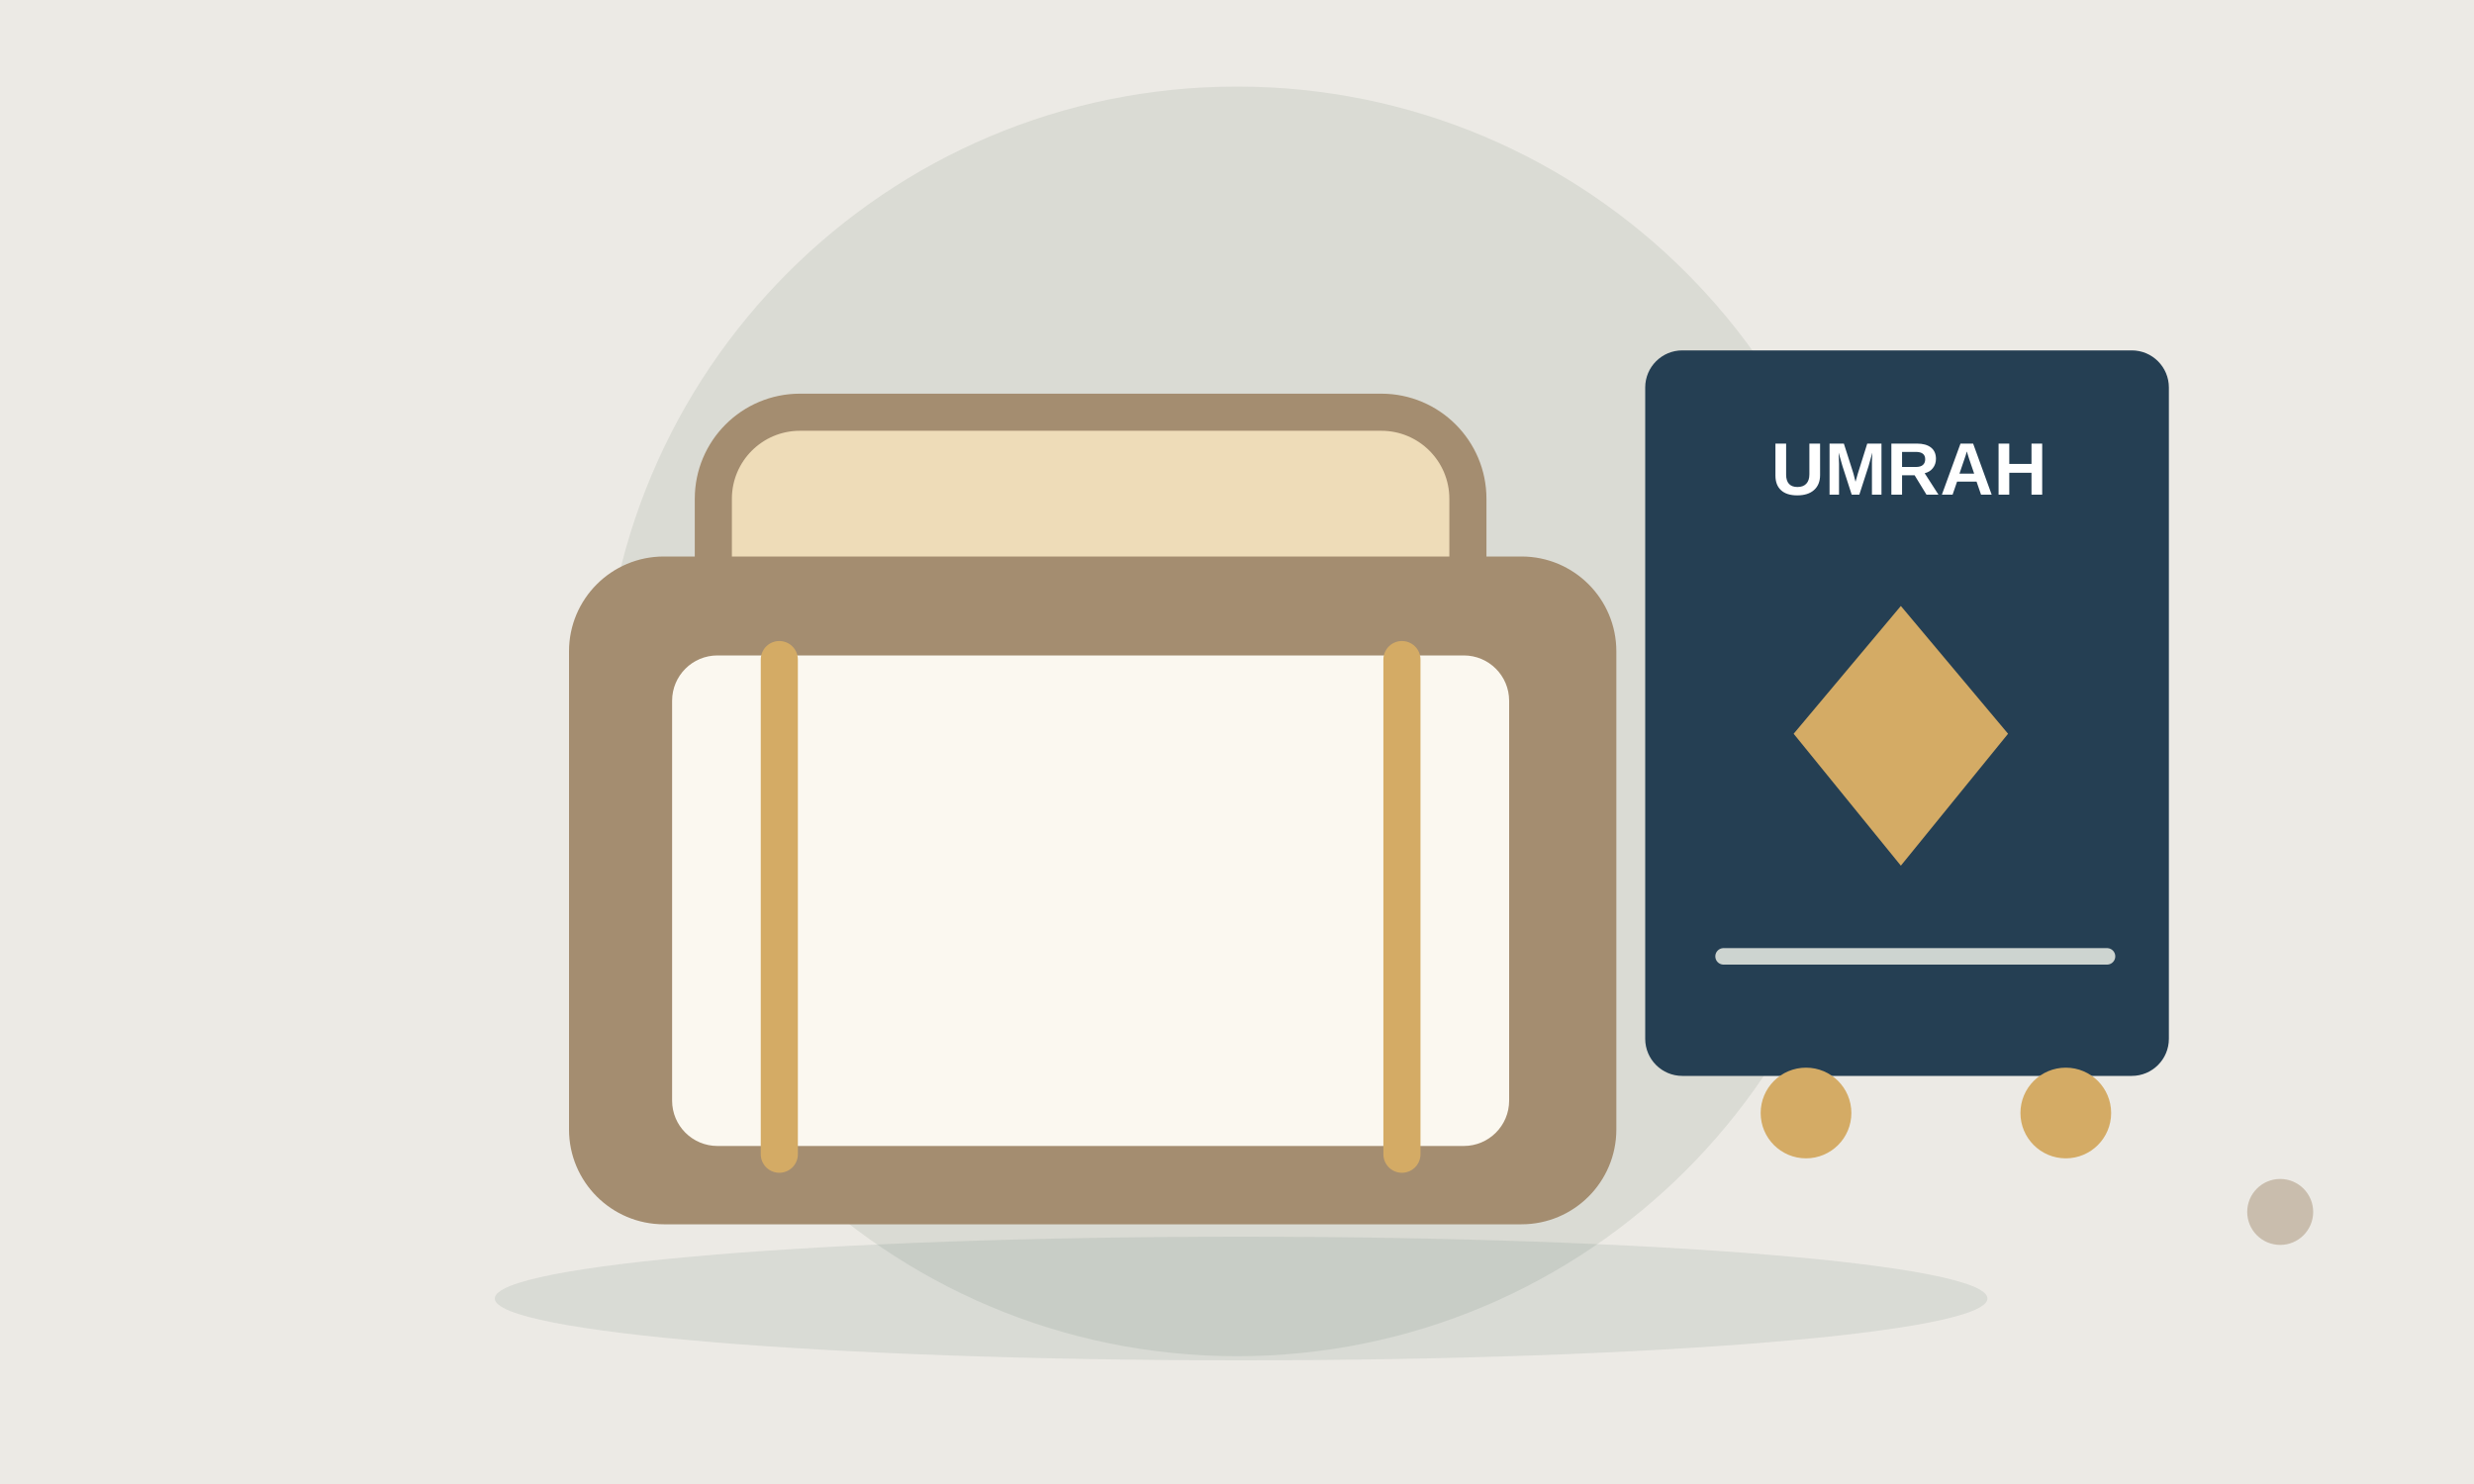
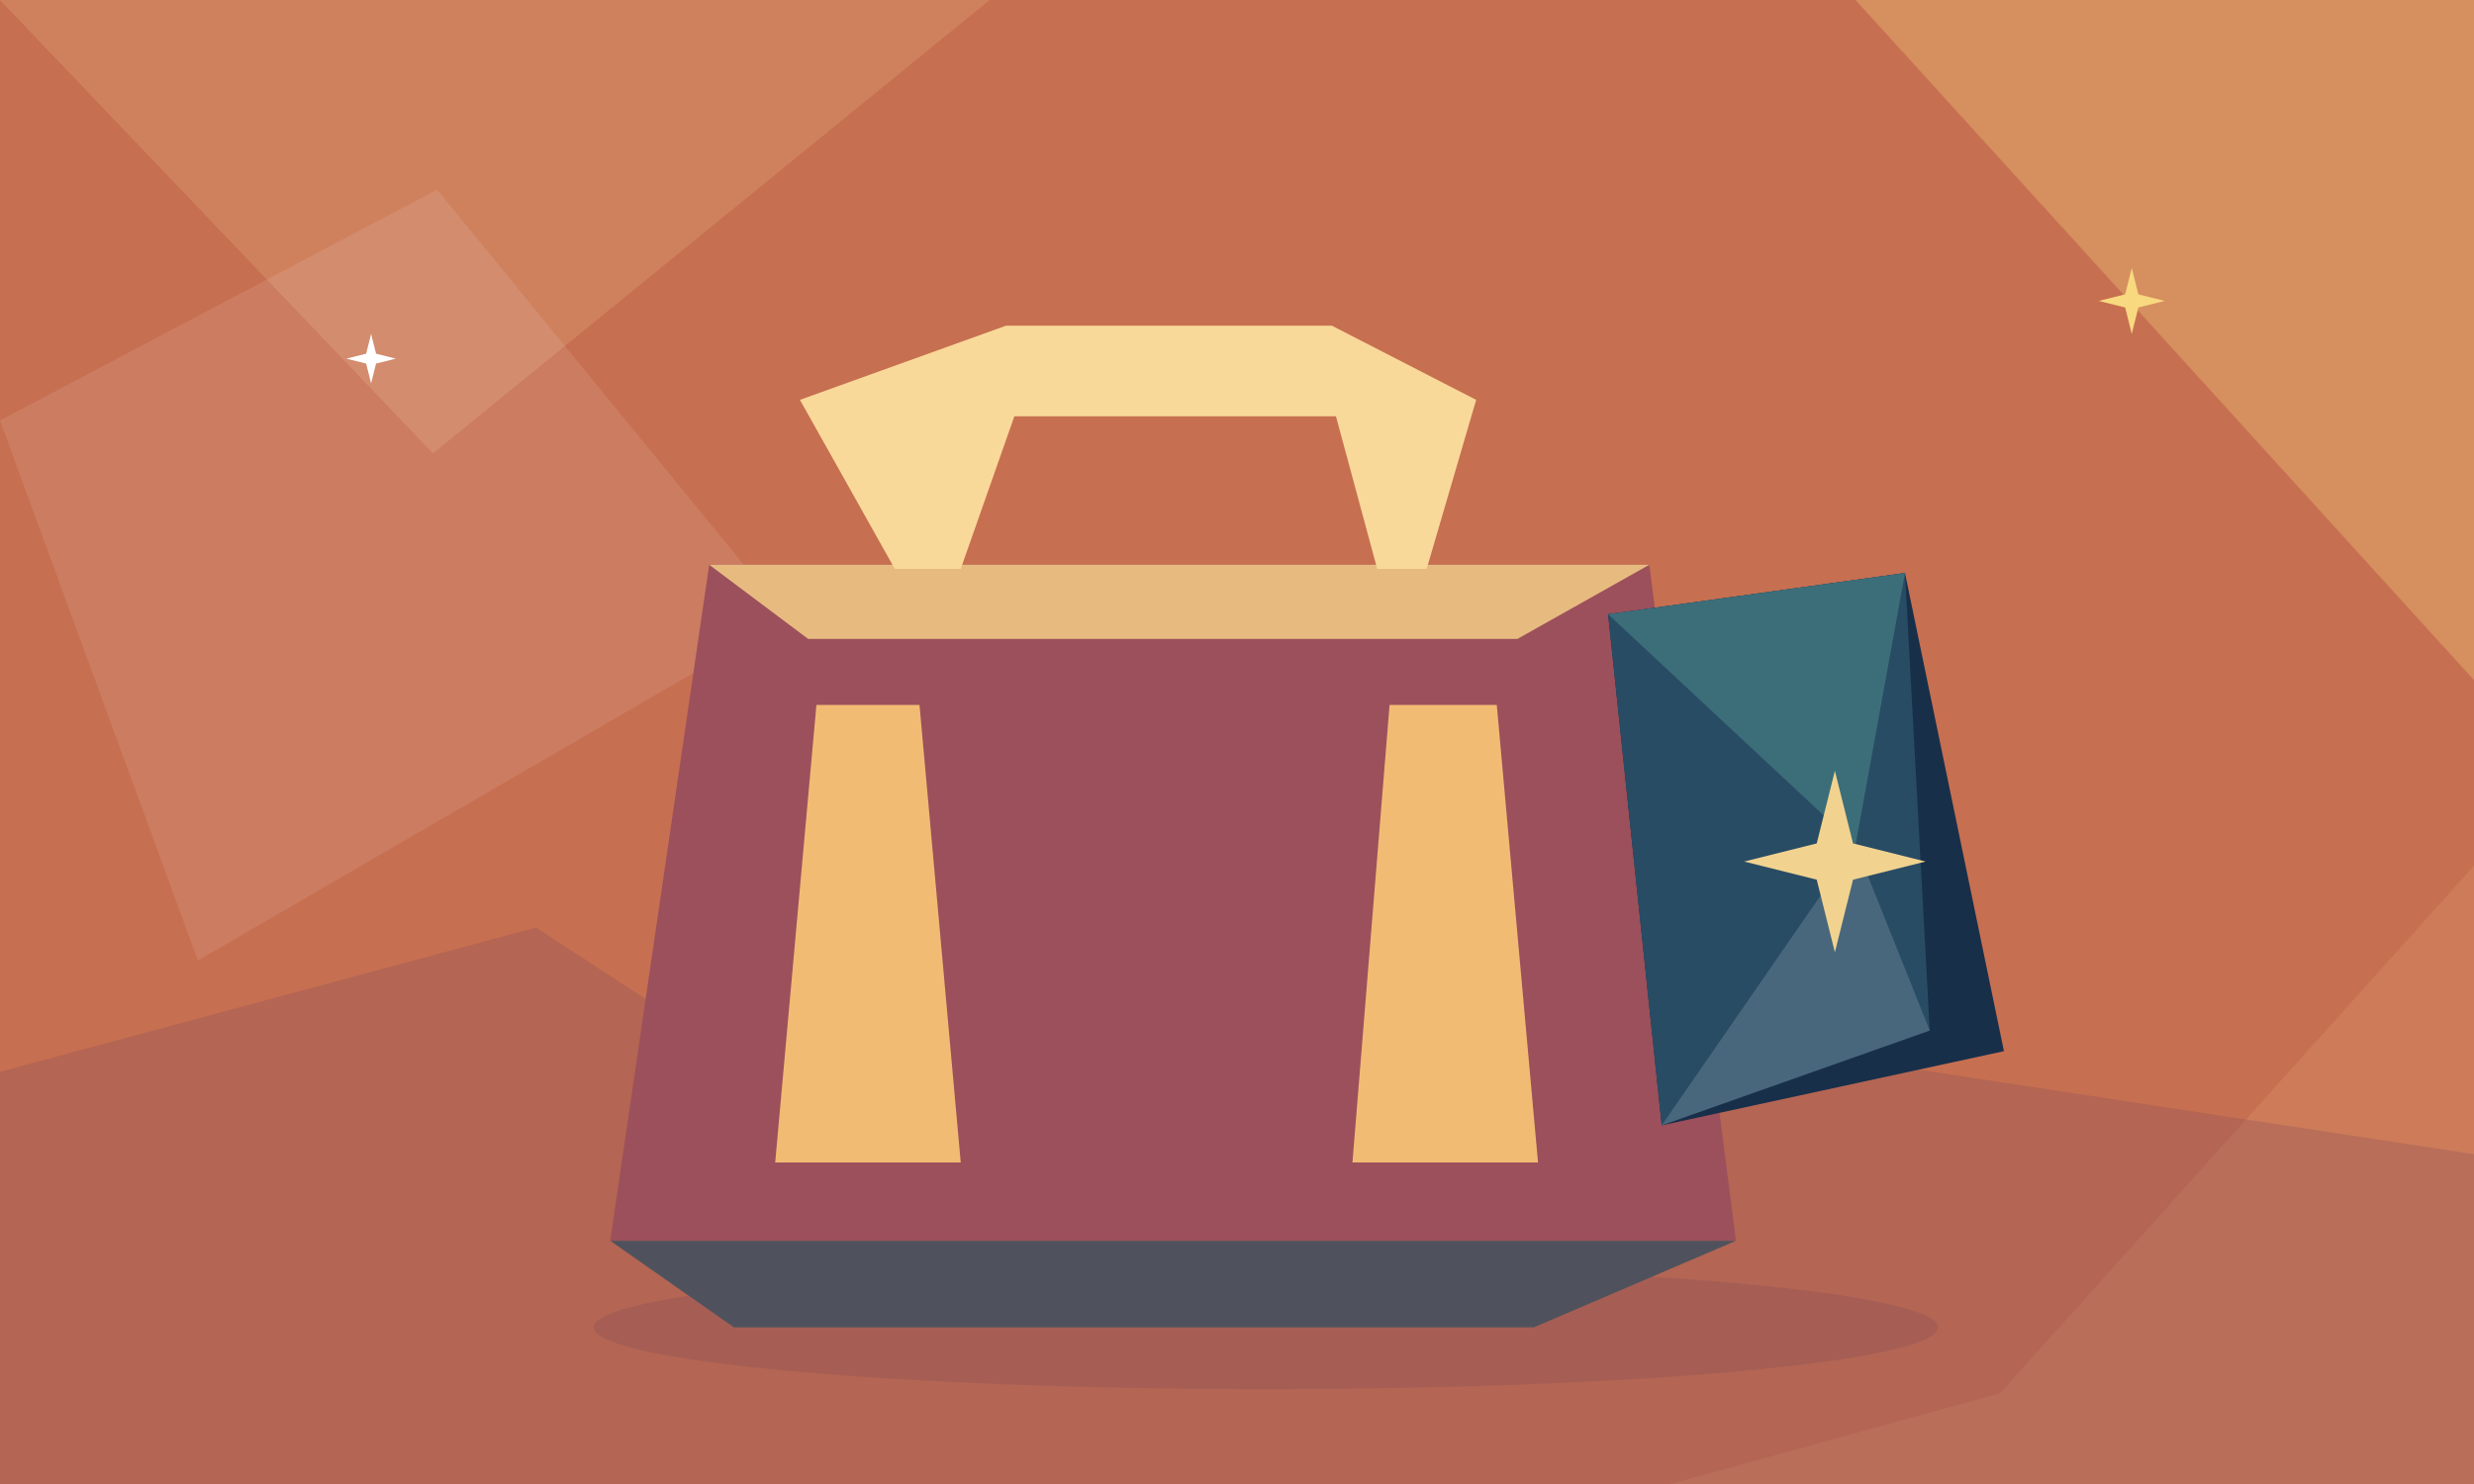
- <svg xmlns="http://www.w3.org/2000/svg" viewBox="0 0 600 360" width="600" height="360" role="img" aria-labelledby="title desc">
-   <rect width="600" height="360" fill="#ECEAE5" />
-   <circle cx="300" cy="175" r="154" fill="#DADBD4" />
-   <ellipse cx="301" cy="315" rx="181" ry="15" fill="#183E32" opacity=".09" />
-   <rect x="173" y="100" width="183" height="69" rx="21" fill="#EEDCB8" stroke="#A48D70" stroke-width="9" />
-   <rect x="138" y="135" width="254" height="162" rx="23" fill="#A48D70" />
-   <rect x="163" y="159" width="203" height="119" rx="11" fill="#FBF8F0" />
-   <path d="M189 160v120M340 160v120" stroke="#D4AB65" stroke-width="9" stroke-linecap="round" />
-   <rect x="399" y="85" width="127" height="176" rx="9" fill="#253F53" />
-   <text x="463" y="120" text-anchor="middle" font-family="Arial,sans-serif" font-size="18" font-weight="800" fill="#fff">UMRAH</text>
-   <path d="M461 147l26 31-26 32-26-32Z" fill="#D4AB65" />
-   <path d="M418 232h93" stroke="#CDD4D0" stroke-width="4" stroke-linecap="round" />
-   <circle cx="438" cy="270" r="11" fill="#D4AB65" />
-   <circle cx="501" cy="270" r="11" fill="#D4AB65" />
-   <circle cx="553" cy="294" r="8" fill="#A48D70" opacity=".48" />
+ <svg xmlns="http://www.w3.org/2000/svg" width="600" height="360" viewBox="0 0 600 360" role="img" aria-labelledby="title desc">
+   <rect width="600" height="360" fill="#C76F51" />
+   <polygon points="0,0 240,0 105,110" fill="#E9B983" opacity=".25" />
+   <polygon points="600,0 450,0 600,165" fill="#F8D97F" opacity=".3" />
+   <polygon points="0,102 106,46 191,150 48,233" fill="#fff" opacity=".09" />
+   <polygon points="485,338 600,210 600,360 405,360" fill="#E9B983" opacity=".16" />
+   <polygon points="NaN,NaN NaN,NaN NaN,NaN NaN,NaN NaN,NaN NaN,NaN NaN,NaN NaN,NaN NaN,NaN NaN,NaN NaN,NaN" fill="#E9B983" />
+   <g opacity=".17">
+     <polygon points="NaN,NaN NaN,NaN NaN,NaN NaN,NaN NaN,NaN NaN,NaN NaN,NaN NaN,NaN NaN,NaN NaN,NaN NaN,NaN" fill="#7C4858" />
+   </g>
+   <polygon points="0,260 130,225 245,300 390,248 600,280 600,360 0,360" fill="#7C4858" opacity=".25" />
+   <ellipse cx="307" cy="322" rx="163" ry="15" fill="#7C4858" opacity=".25" />
+   <polygon points="172,137 400,137 421,301 148,301" fill="#9C505B" />
+   <polygon points="172,137 400,137 368,155 196,155" fill="#E7BB80" />
+   <polygon points="194,97 244,79 323,79 358,97 346,138 334,138 324,101 246,101 233,138 217,138" fill="#F9D999" />
+   <polygon points="148,301 421,301 372,322 178,322" fill="#4F525C" />
+   <polygon points="198,171 223,171 233,282 188,282" fill="#F2BB74" />
+   <polygon points="337,171 363,171 373,282 328,282" fill="#F2BB74" />
+   <polygon points="390,149 462,139 486,255 403,273" fill="#182F4A" />
+   <polygon points="390,149 462,139 468,250 403,273" fill="#294C65" />
+   <polygon points="390,149 462,139 450,205" fill="#3C6E79" />
+   <polygon points="403,273 468,250 450,205" fill="#fff" opacity=".15" />
+   <polygon points="445,187 449.4,204.6 467,209 449.4,213.4 445,231 440.6,213.4 423,209 440.6,204.6" fill="#F1D38F" />
+   <polygon points="517,65 518.6,71.4 525,73 518.6,74.6 517,81 515.4,74.6 509,73 515.4,71.4" fill="#F8D97F" />
+   <polygon points="90,81 91.2,85.8 96,87 91.2,88.2 90,93 88.8,88.2 84,87 88.8,85.8" fill="#fff" />
</svg>
